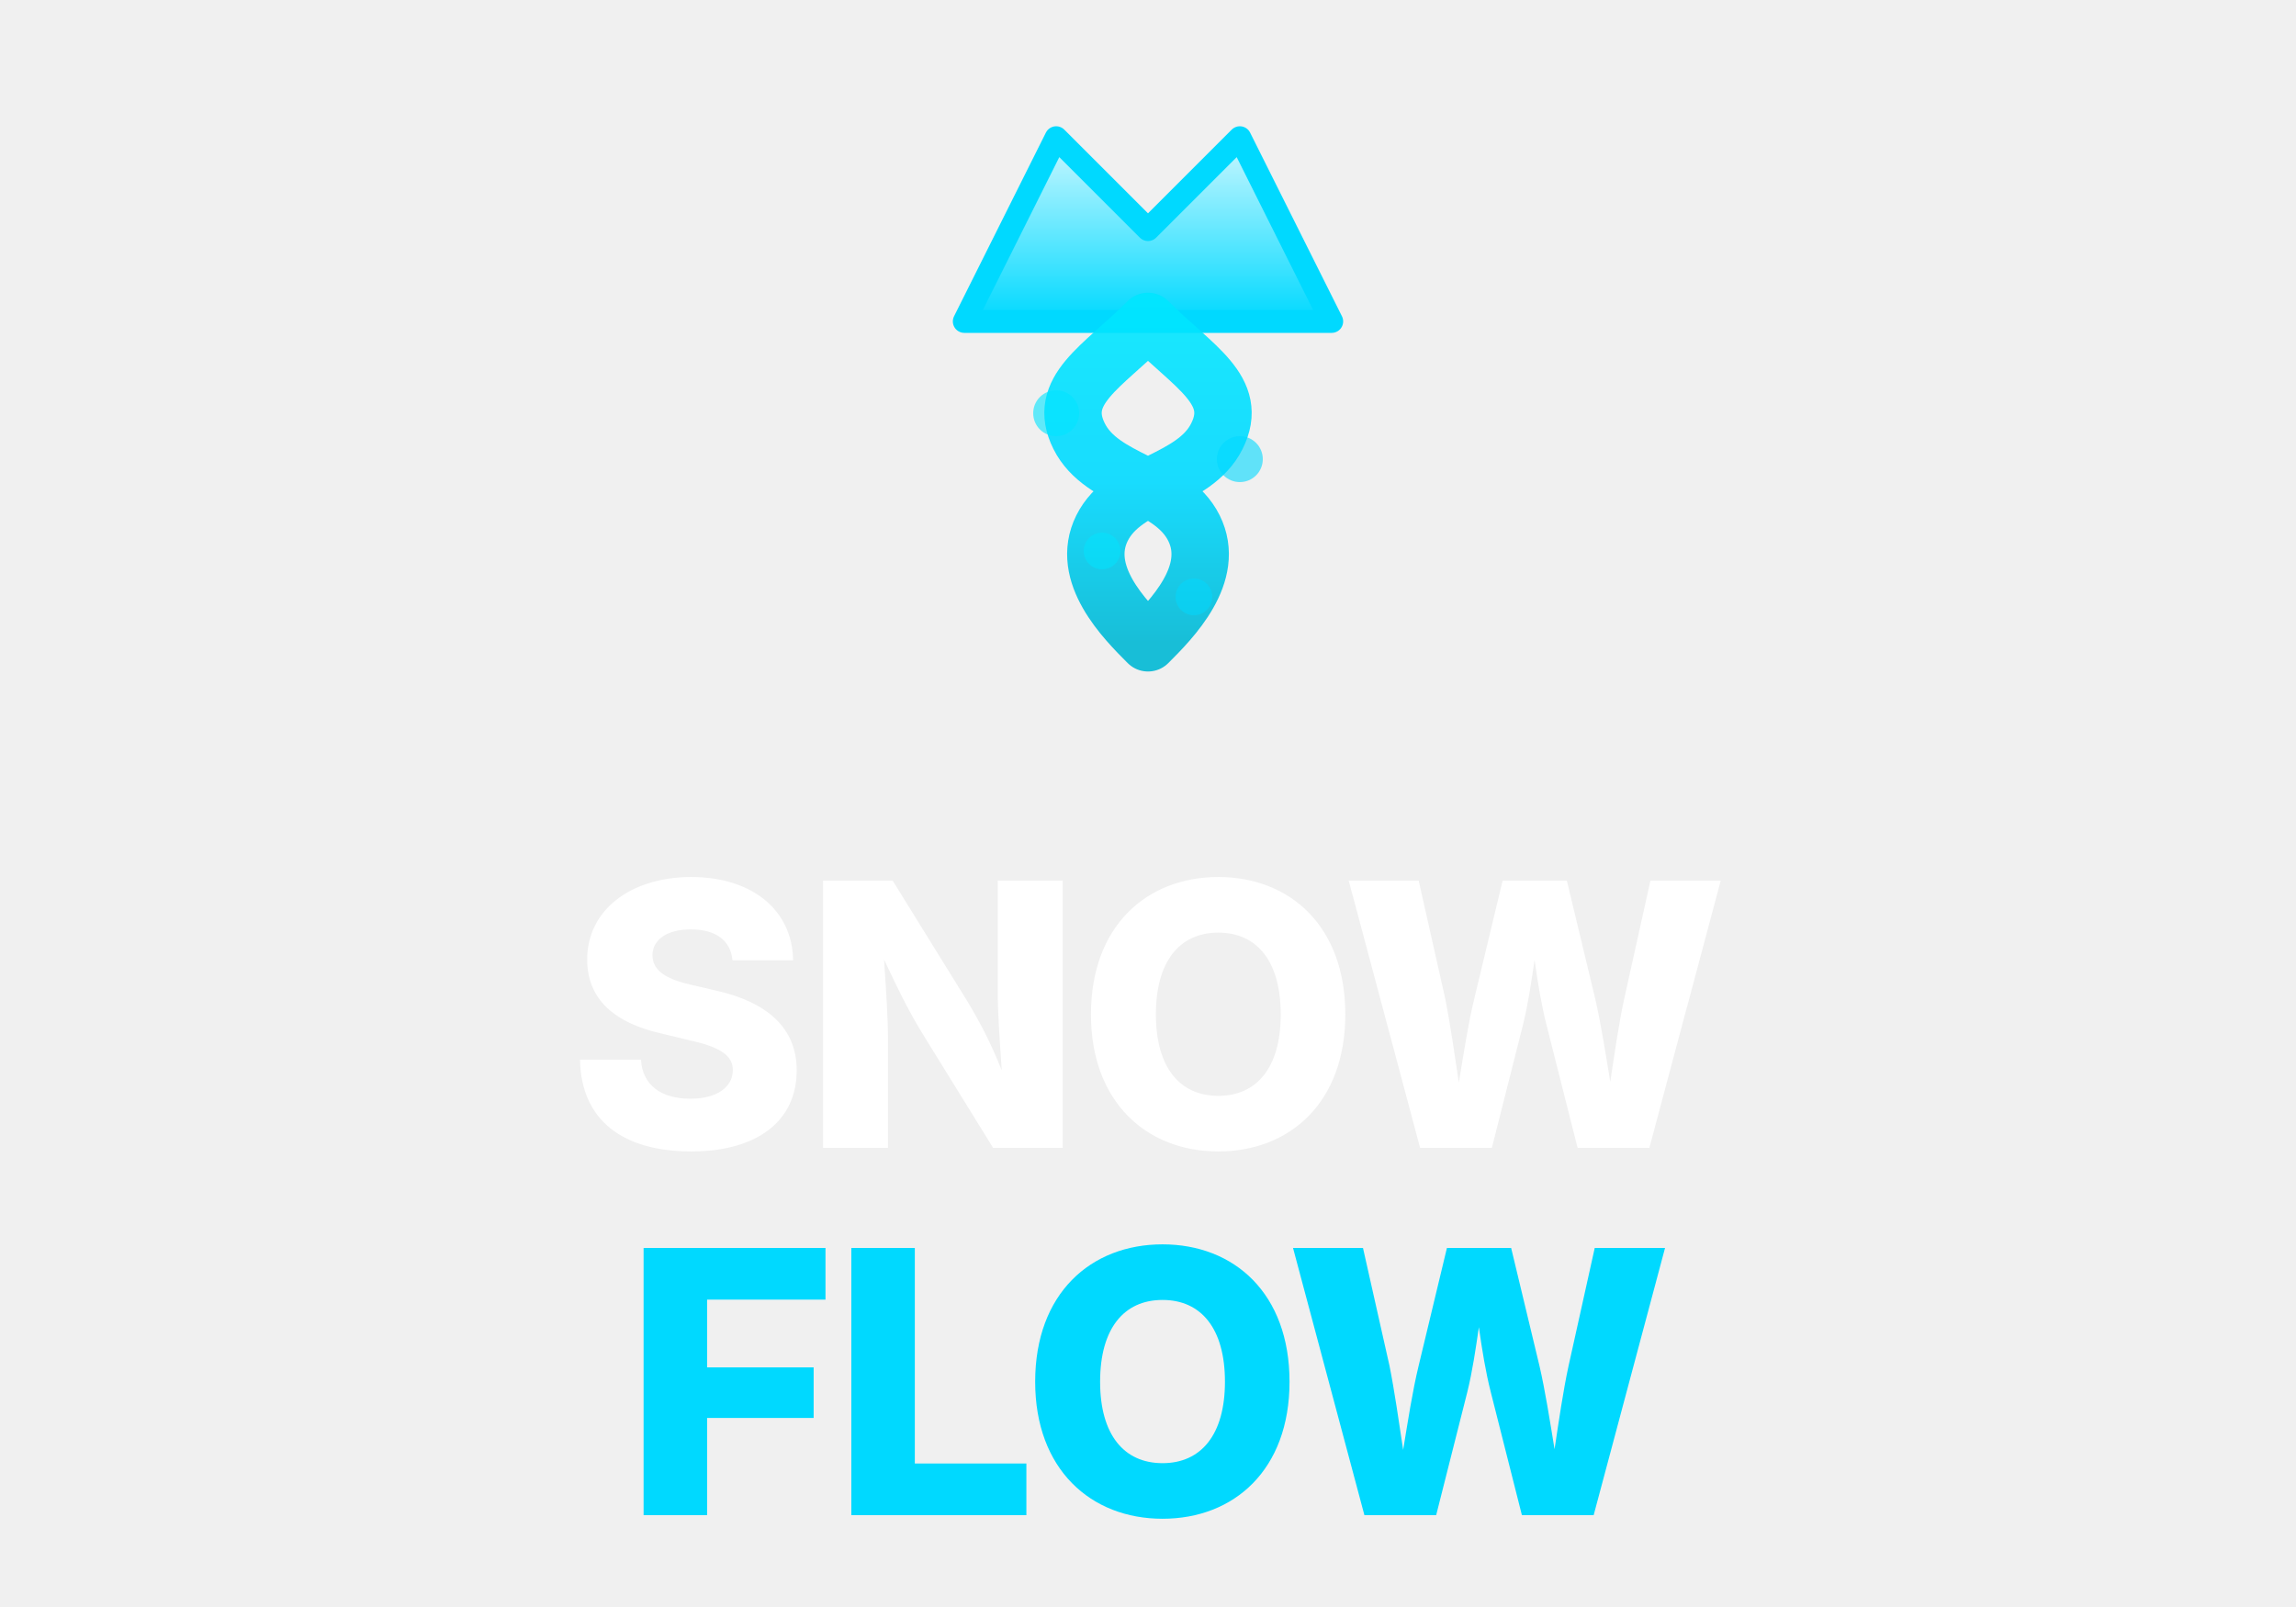
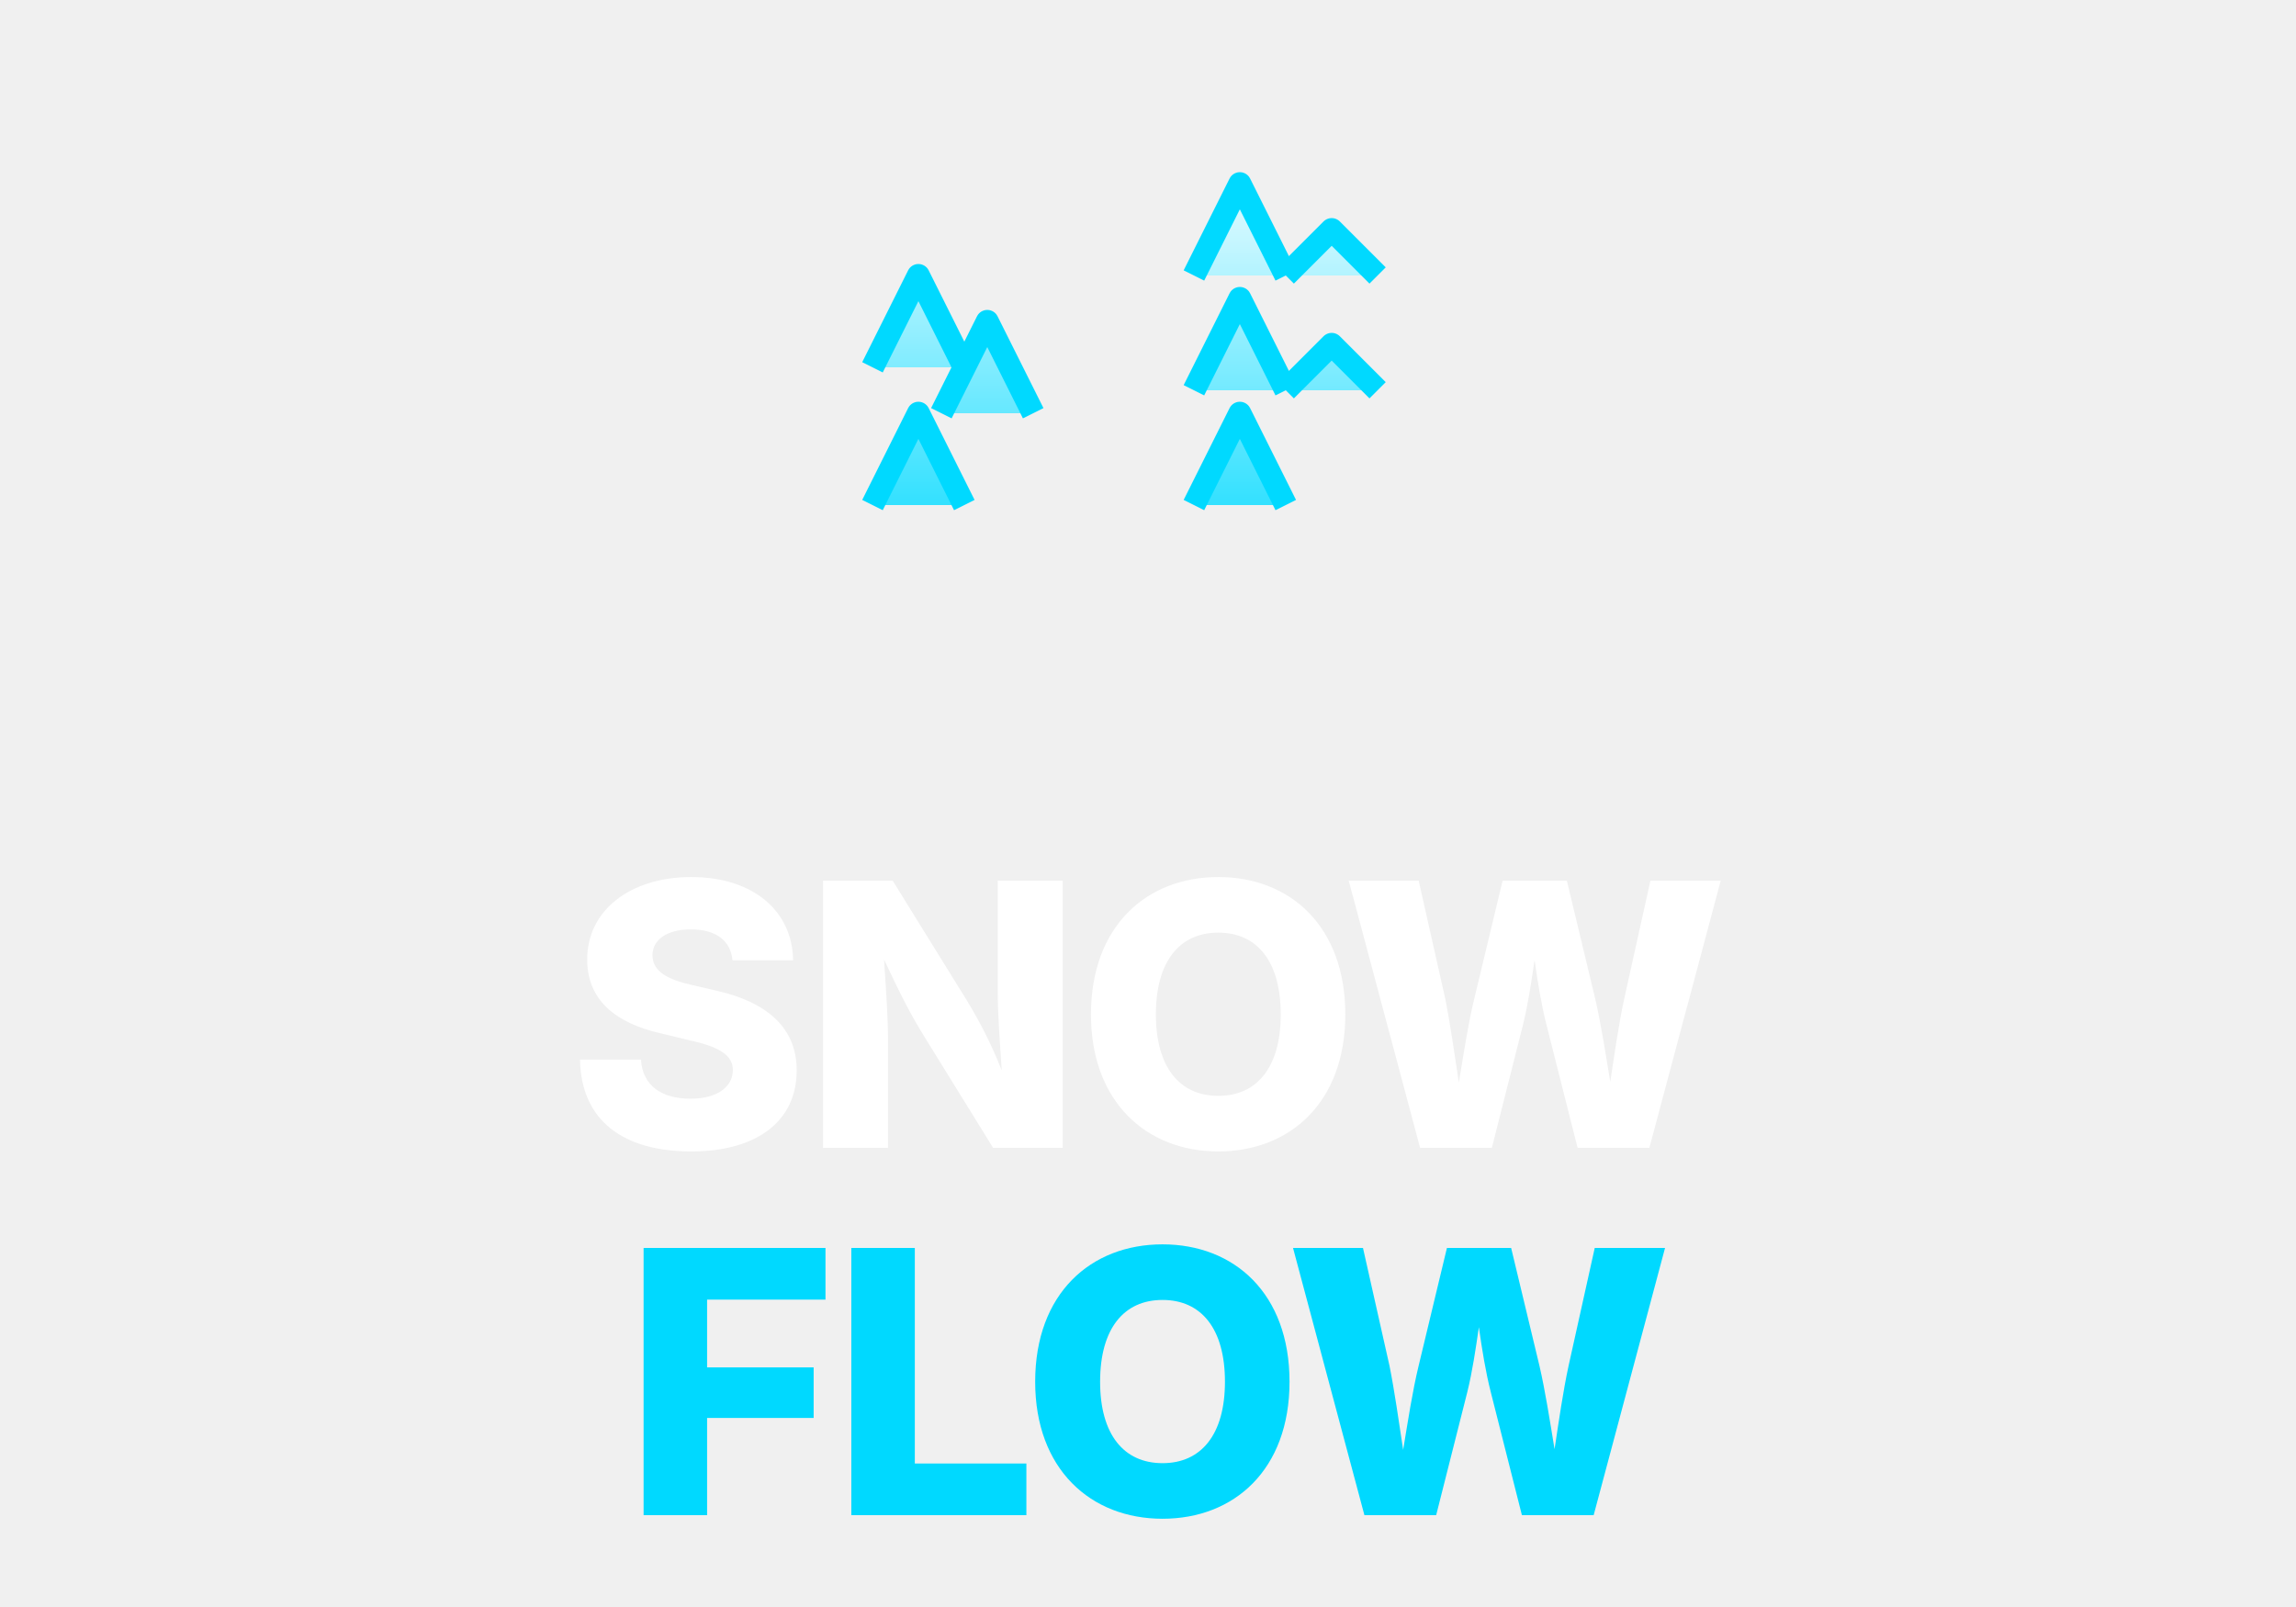
<svg xmlns="http://www.w3.org/2000/svg" viewBox="0 0 100 70" fill="none">
  <defs>
-     <linearGradient id="mountain-v" x1="50" y1="4" x2="50" y2="14" gradientUnits="userSpaceOnUse">
+     <linearGradient id="mountain-v" x1="50" y1="6" x2="50" y2="26" gradientUnits="userSpaceOnUse">
      <stop offset="0%" stop-color="#FFFFFF" />
      <stop offset="100%" stop-color="#00D9FF" />
    </linearGradient>
-     <linearGradient id="flow-v" x1="50" y1="14" x2="50" y2="28" gradientUnits="userSpaceOnUse">
-       <stop offset="0%" stop-color="#00E5FF" />
-       <stop offset="50%" stop-color="#00D9FF" />
-       <stop offset="100%" stop-color="#00B8D4" />
-     </linearGradient>
  </defs>
  <g transform="translate(34, 0)">
-     <path d="M8 14 L12 6 L16 10 L20 6 L24 14 Z" fill="url(#mountain-v)" stroke="#00D9FF" stroke-width="1" stroke-linejoin="round" />
-     <path d="M16 14              C18 16, 20 17, 19 19              C18 21, 15 21, 14 23              C13 25, 15 27, 16 28              M16 14              C14 16, 12 17, 13 19              C14 21, 17 21, 18 23              C19 25, 17 27, 16 28" stroke="url(#flow-v)" stroke-width="2.5" stroke-linecap="round" fill="none" opacity="0.9" />
-     <circle cx="12" cy="18" r="1" fill="#00E5FF" opacity="0.6" />
-     <circle cx="20" cy="20" r="1" fill="#00D9FF" opacity="0.6" />
-     <circle cx="14" cy="24" r="0.8" fill="#00E5FF" opacity="0.5" />
-     <circle cx="18" cy="26" r="0.8" fill="#00D9FF" opacity="0.5" />
+     <path d="M4 16 L6 12 L8 16" fill="url(#mountain-v)" stroke="#00D9FF" stroke-width="1" stroke-linejoin="round" />
+     <path d="M7 18 L9 14 L11 18" fill="url(#mountain-v)" stroke="#00D9FF" stroke-width="1" stroke-linejoin="round" />
+     <path d="M4 22 L6 18 L8 22" fill="url(#mountain-v)" stroke="#00D9FF" stroke-width="1" stroke-linejoin="round" />
+     <path d="M18 12 L20 8 L22 12" fill="url(#mountain-v)" stroke="#00D9FF" stroke-width="1" stroke-linejoin="round" />
+     <path d="M22 12 L24 10 L26 12" fill="url(#mountain-v)" stroke="#00D9FF" stroke-width="1" stroke-linejoin="round" />
+     <path d="M18 17 L20 13 L22 17" fill="url(#mountain-v)" stroke="#00D9FF" stroke-width="1" stroke-linejoin="round" />
+     <path d="M22 17 L24 15 L26 17" fill="url(#mountain-v)" stroke="#00D9FF" stroke-width="1" stroke-linejoin="round" />
+     <path d="M18 22 L20 18 L22 22" fill="url(#mountain-v)" stroke="#00D9FF" stroke-width="1" stroke-linejoin="round" />
  </g>
  <text x="50" y="50" text-anchor="middle" font-family="system-ui, -apple-system, sans-serif" font-size="16" font-weight="800" fill="#FFFFFF" letter-spacing="-0.02em">SNOW</text>
  <text x="50" y="66" text-anchor="middle" font-family="system-ui, -apple-system, sans-serif" font-size="16" font-weight="800" fill="#00D9FF" letter-spacing="-0.02em">FLOW</text>
</svg>
